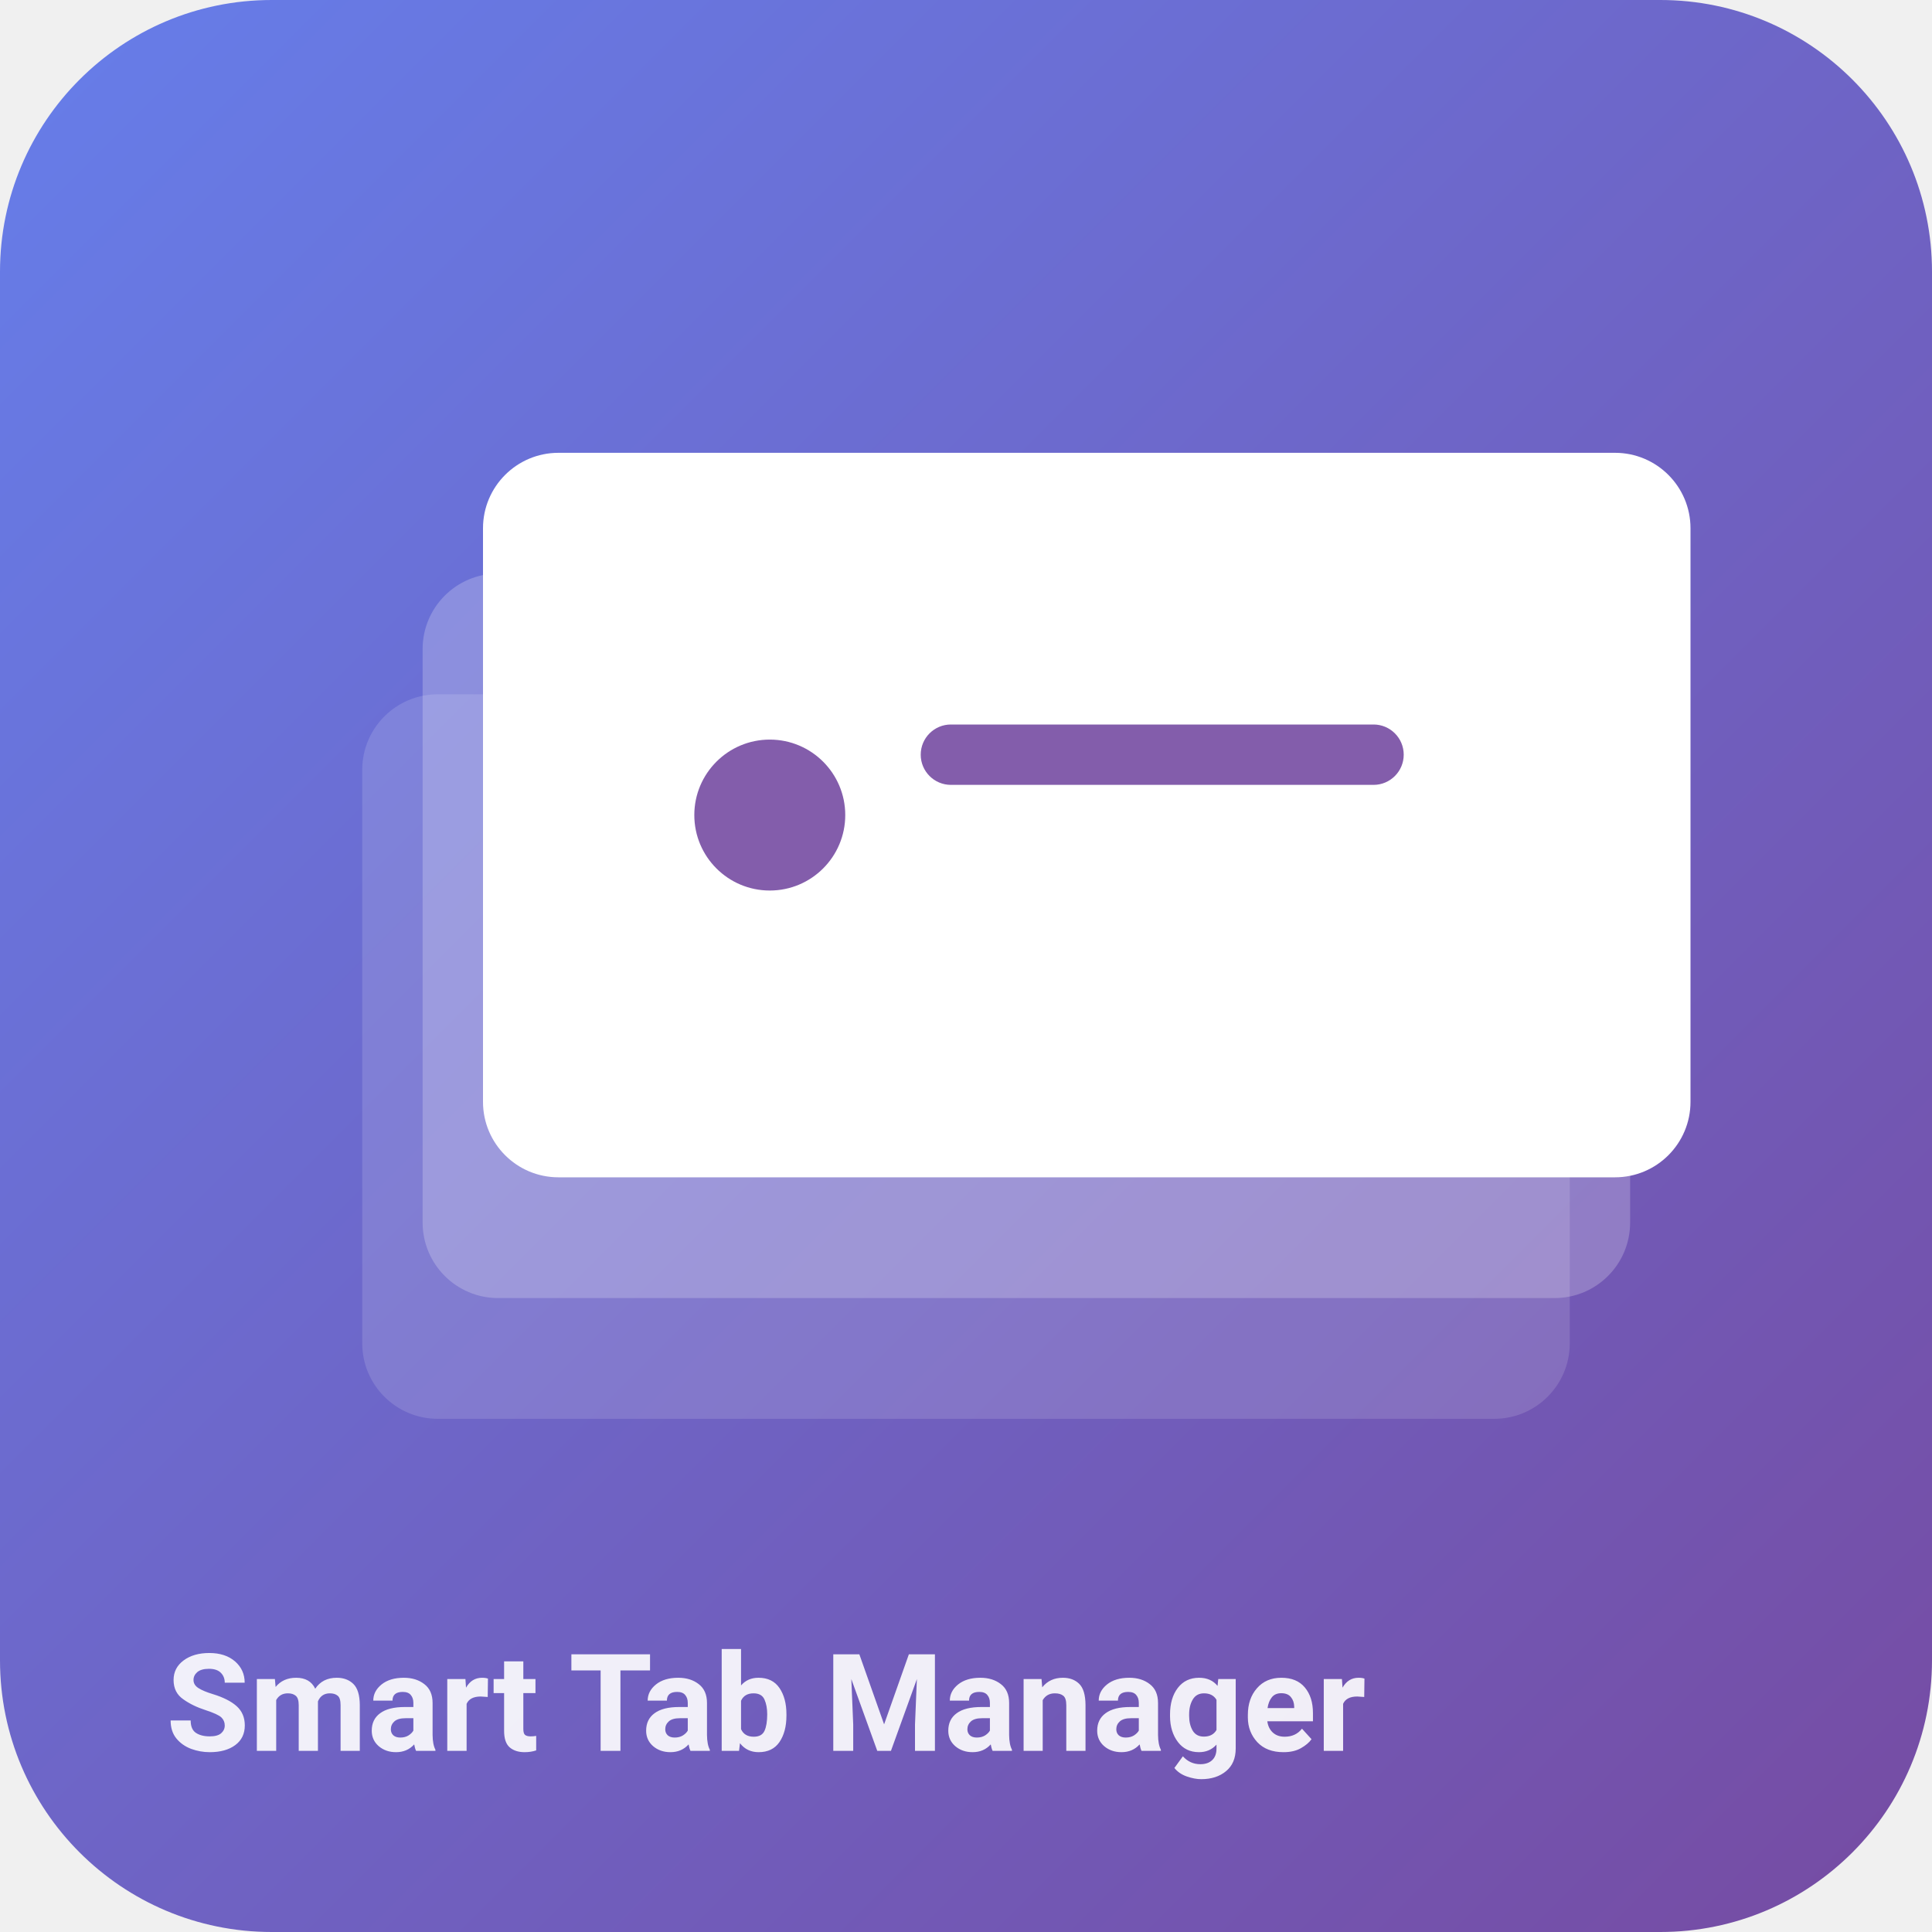
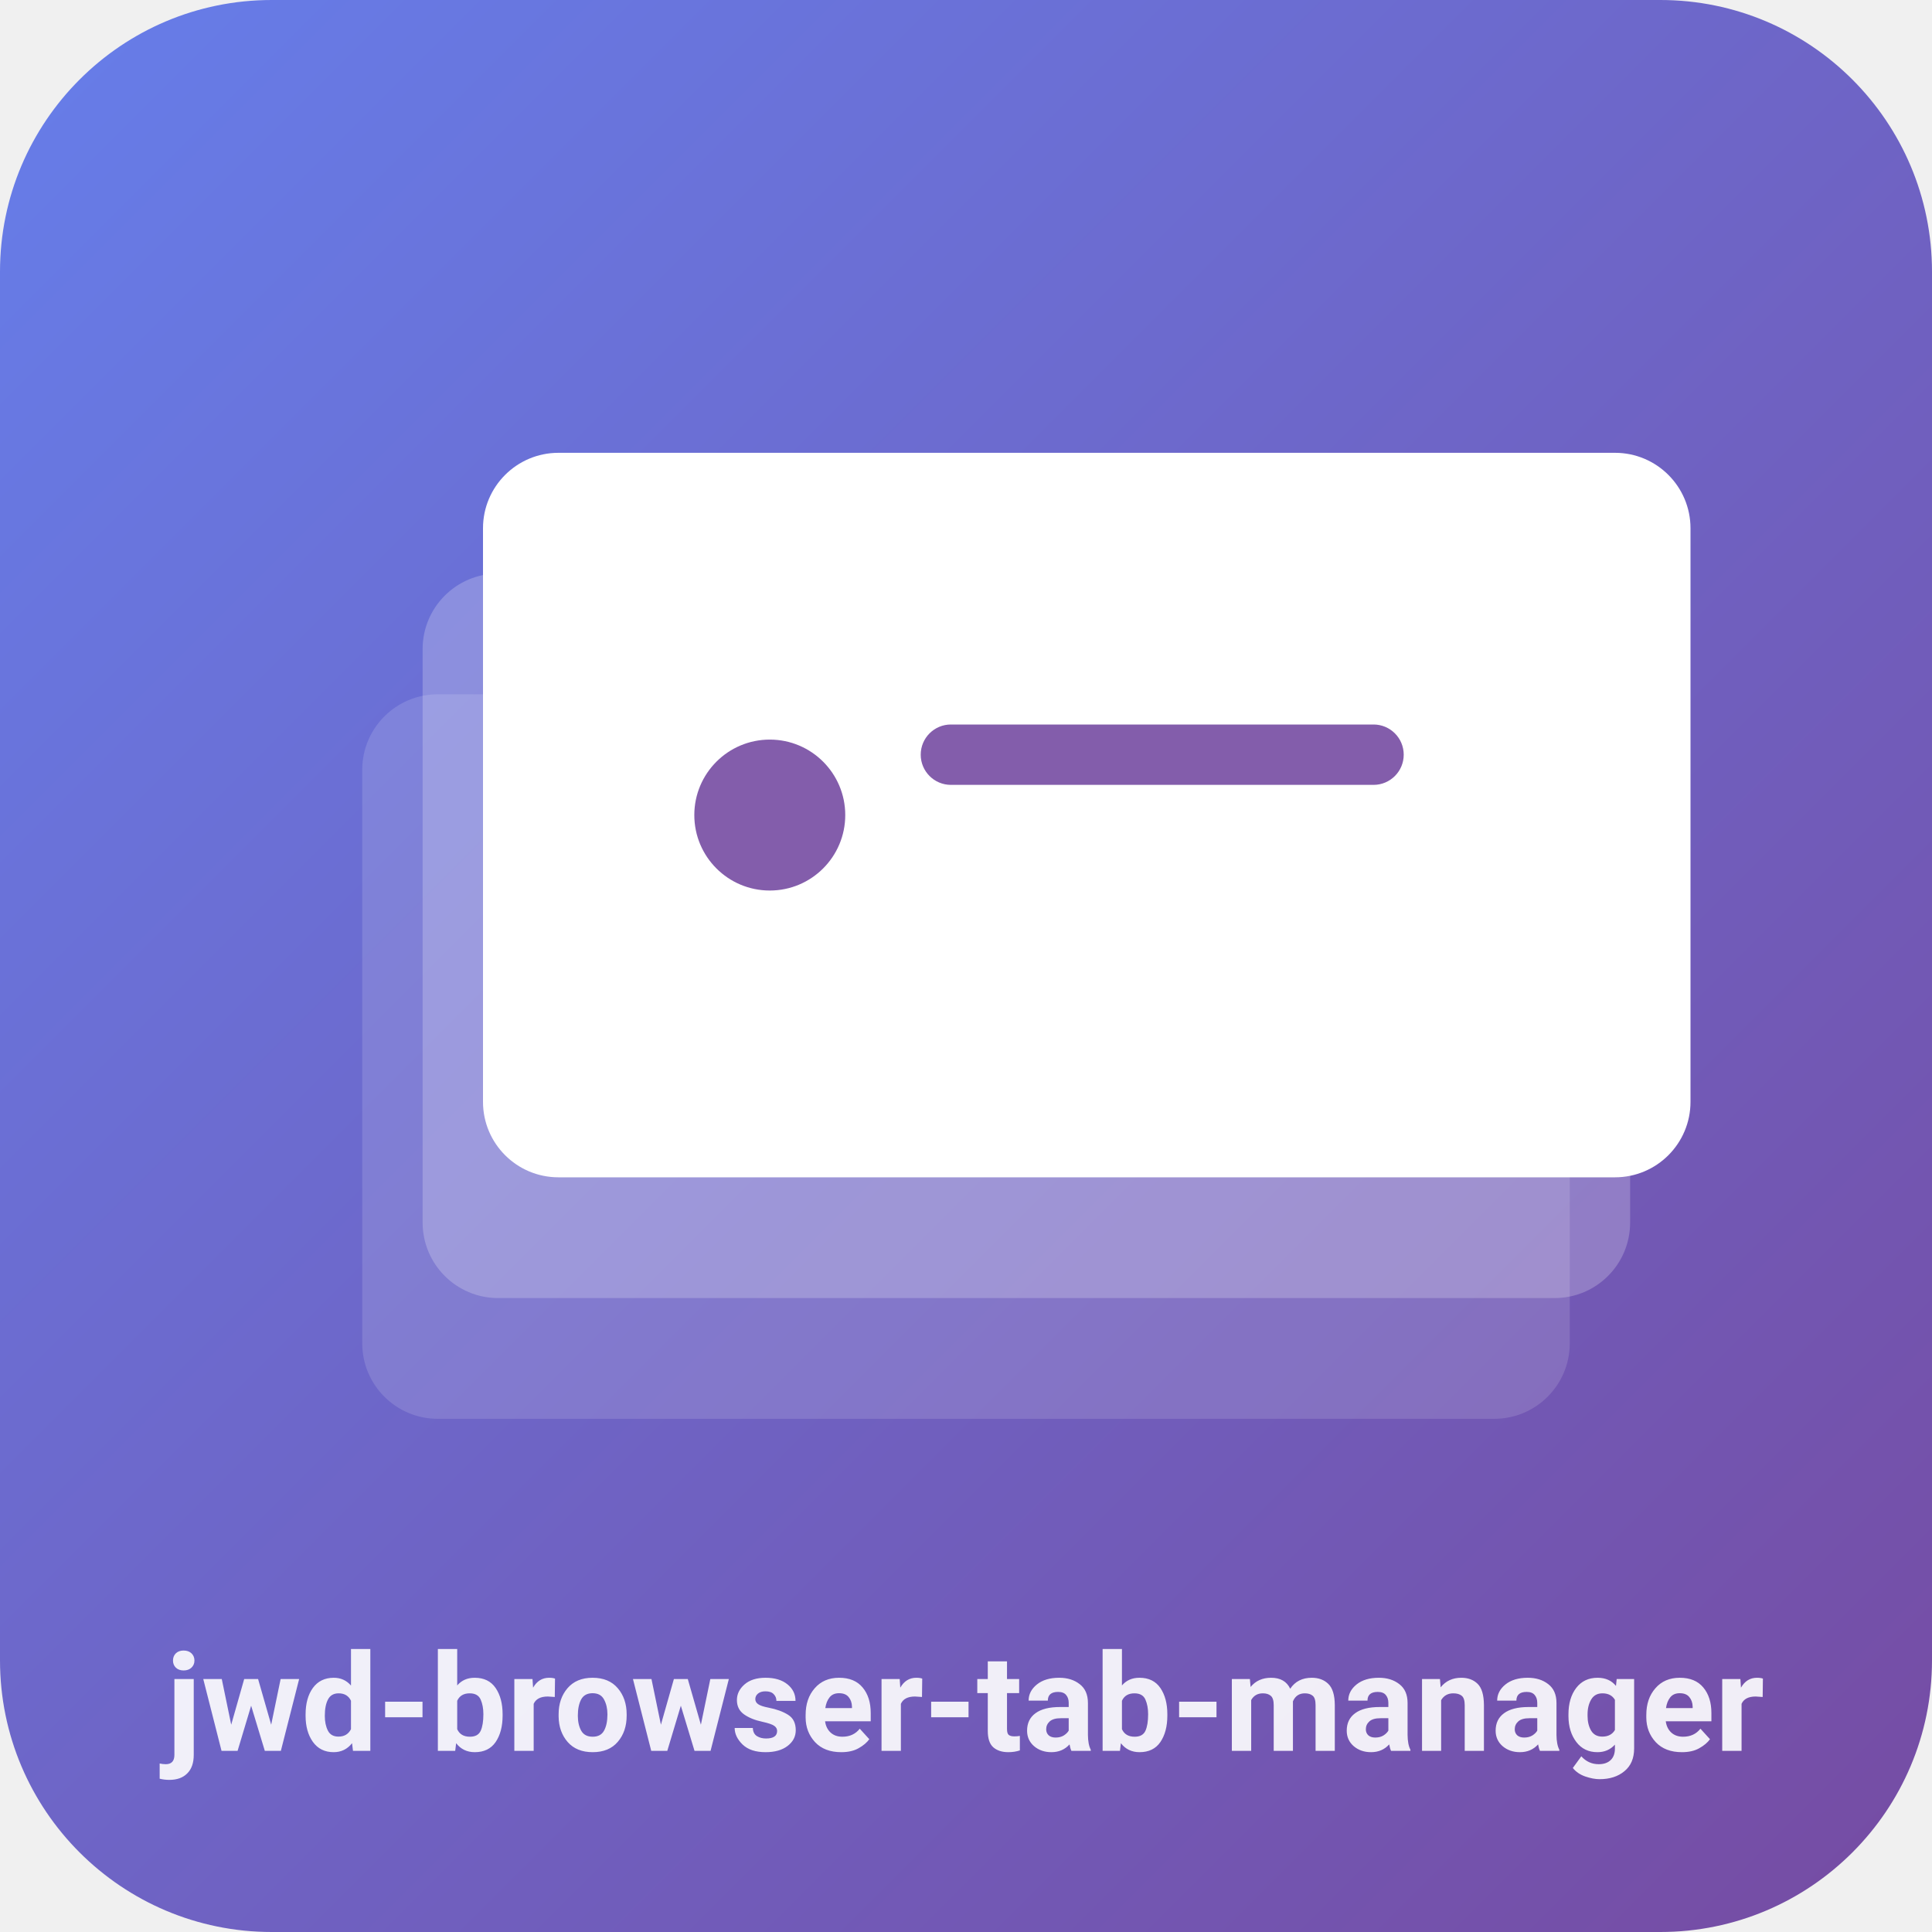
<svg xmlns="http://www.w3.org/2000/svg" width="256" height="256" viewBox="0 0 256 256">
  <defs>
    <linearGradient id="g" x1="0" x2="1" y1="0" y2="1">
      <stop offset="0" stop-color="#667eea" />
      <stop offset="1" stop-color="#764ba2" />
    </linearGradient>
  </defs>
  <rect rx="36" ry="36" width="256" height="256" fill="url(#g)" />
  <g transform="translate(48,56)">
    <rect x="0" y="36" width="160" height="96" rx="10" fill="#ffffff" opacity="0.14" />
    <rect x="8" y="20" width="160" height="96" rx="10" fill="#ffffff" opacity="0.22" />
    <rect x="16" y="4" width="160" height="96" rx="10" fill="#ffffff" />
    <g transform="translate(30,28)">
      <circle cx="24" cy="24" r="10" fill="#764ba2" opacity="0.9" />
      <rect x="44" y="12" width="64" height="8" rx="4" fill="#764ba2" opacity="0.9" />
    </g>
  </g>
-   <text x="22" y="232" fill="rgba(255,255,255,0.9)" font-family="Segoe UI, Roboto, Arial" font-size="18" font-weight="700">Smart Tab Manager</text>
+   <text x="22" y="232" fill="rgba(255,255,255,0.9)" font-family="Segoe UI, Roboto, Arial" font-size="18" font-weight="700">jwd-browser-tab-manager</text>
</svg>
